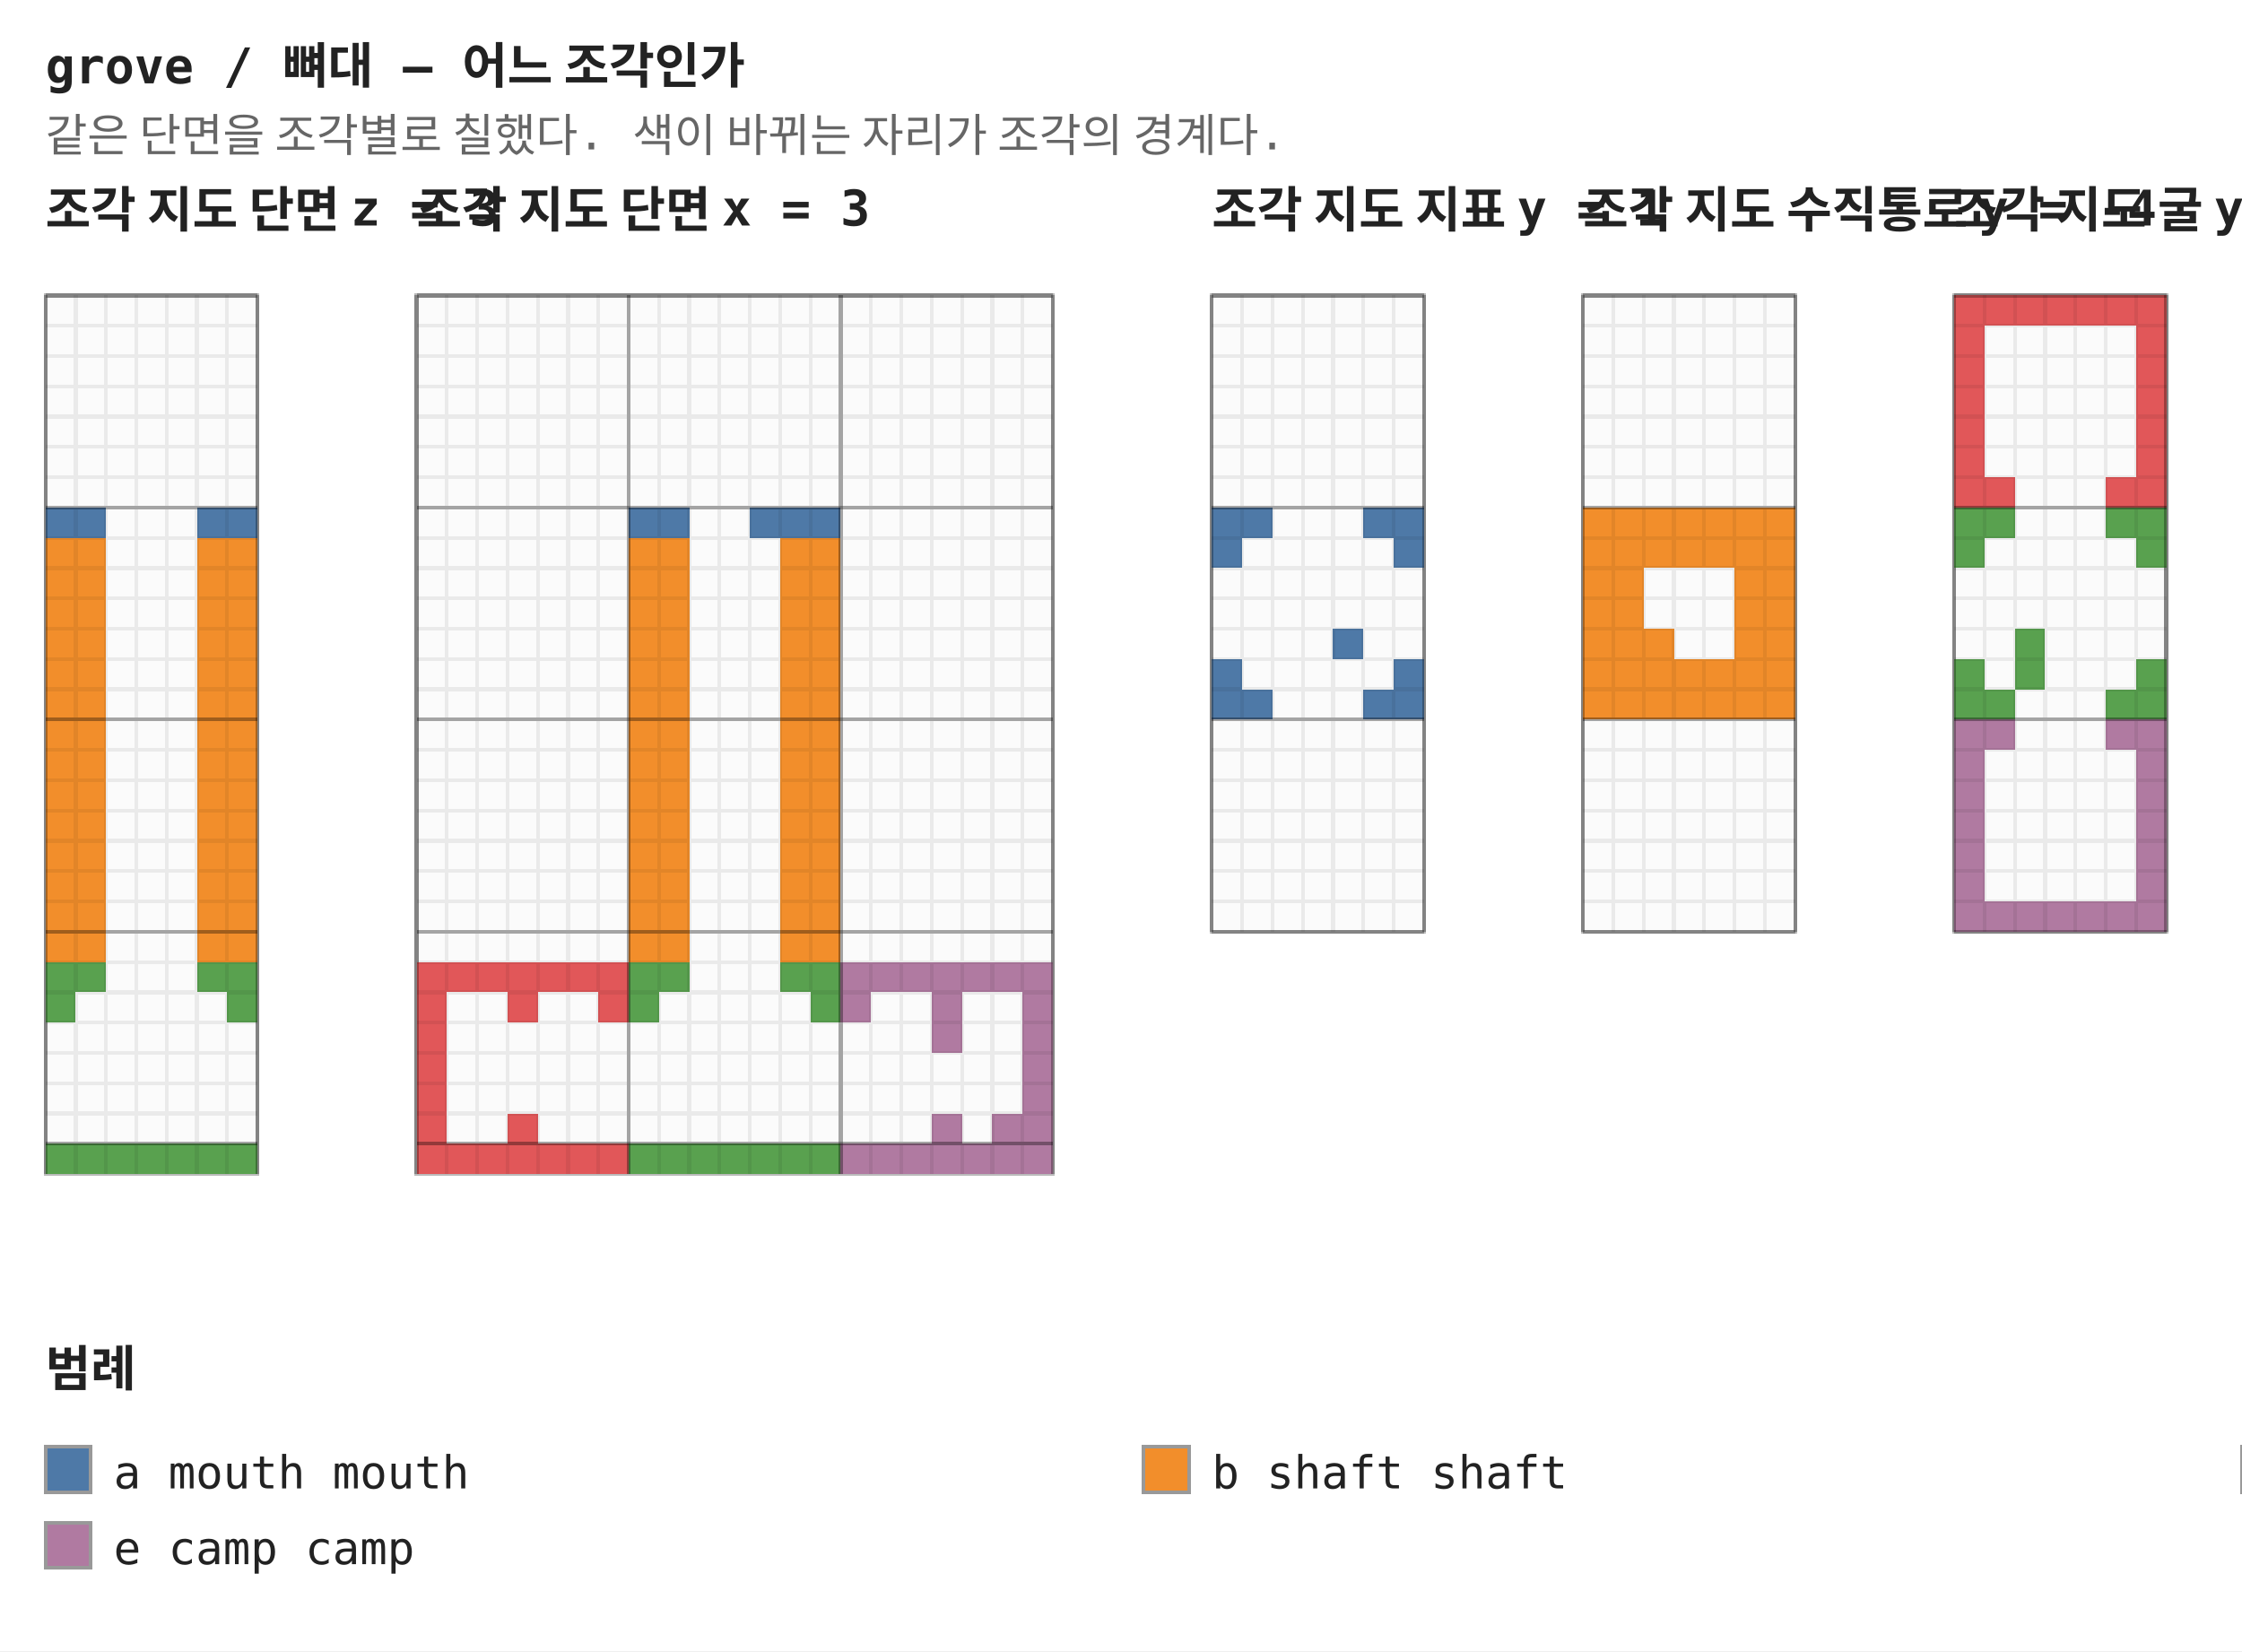
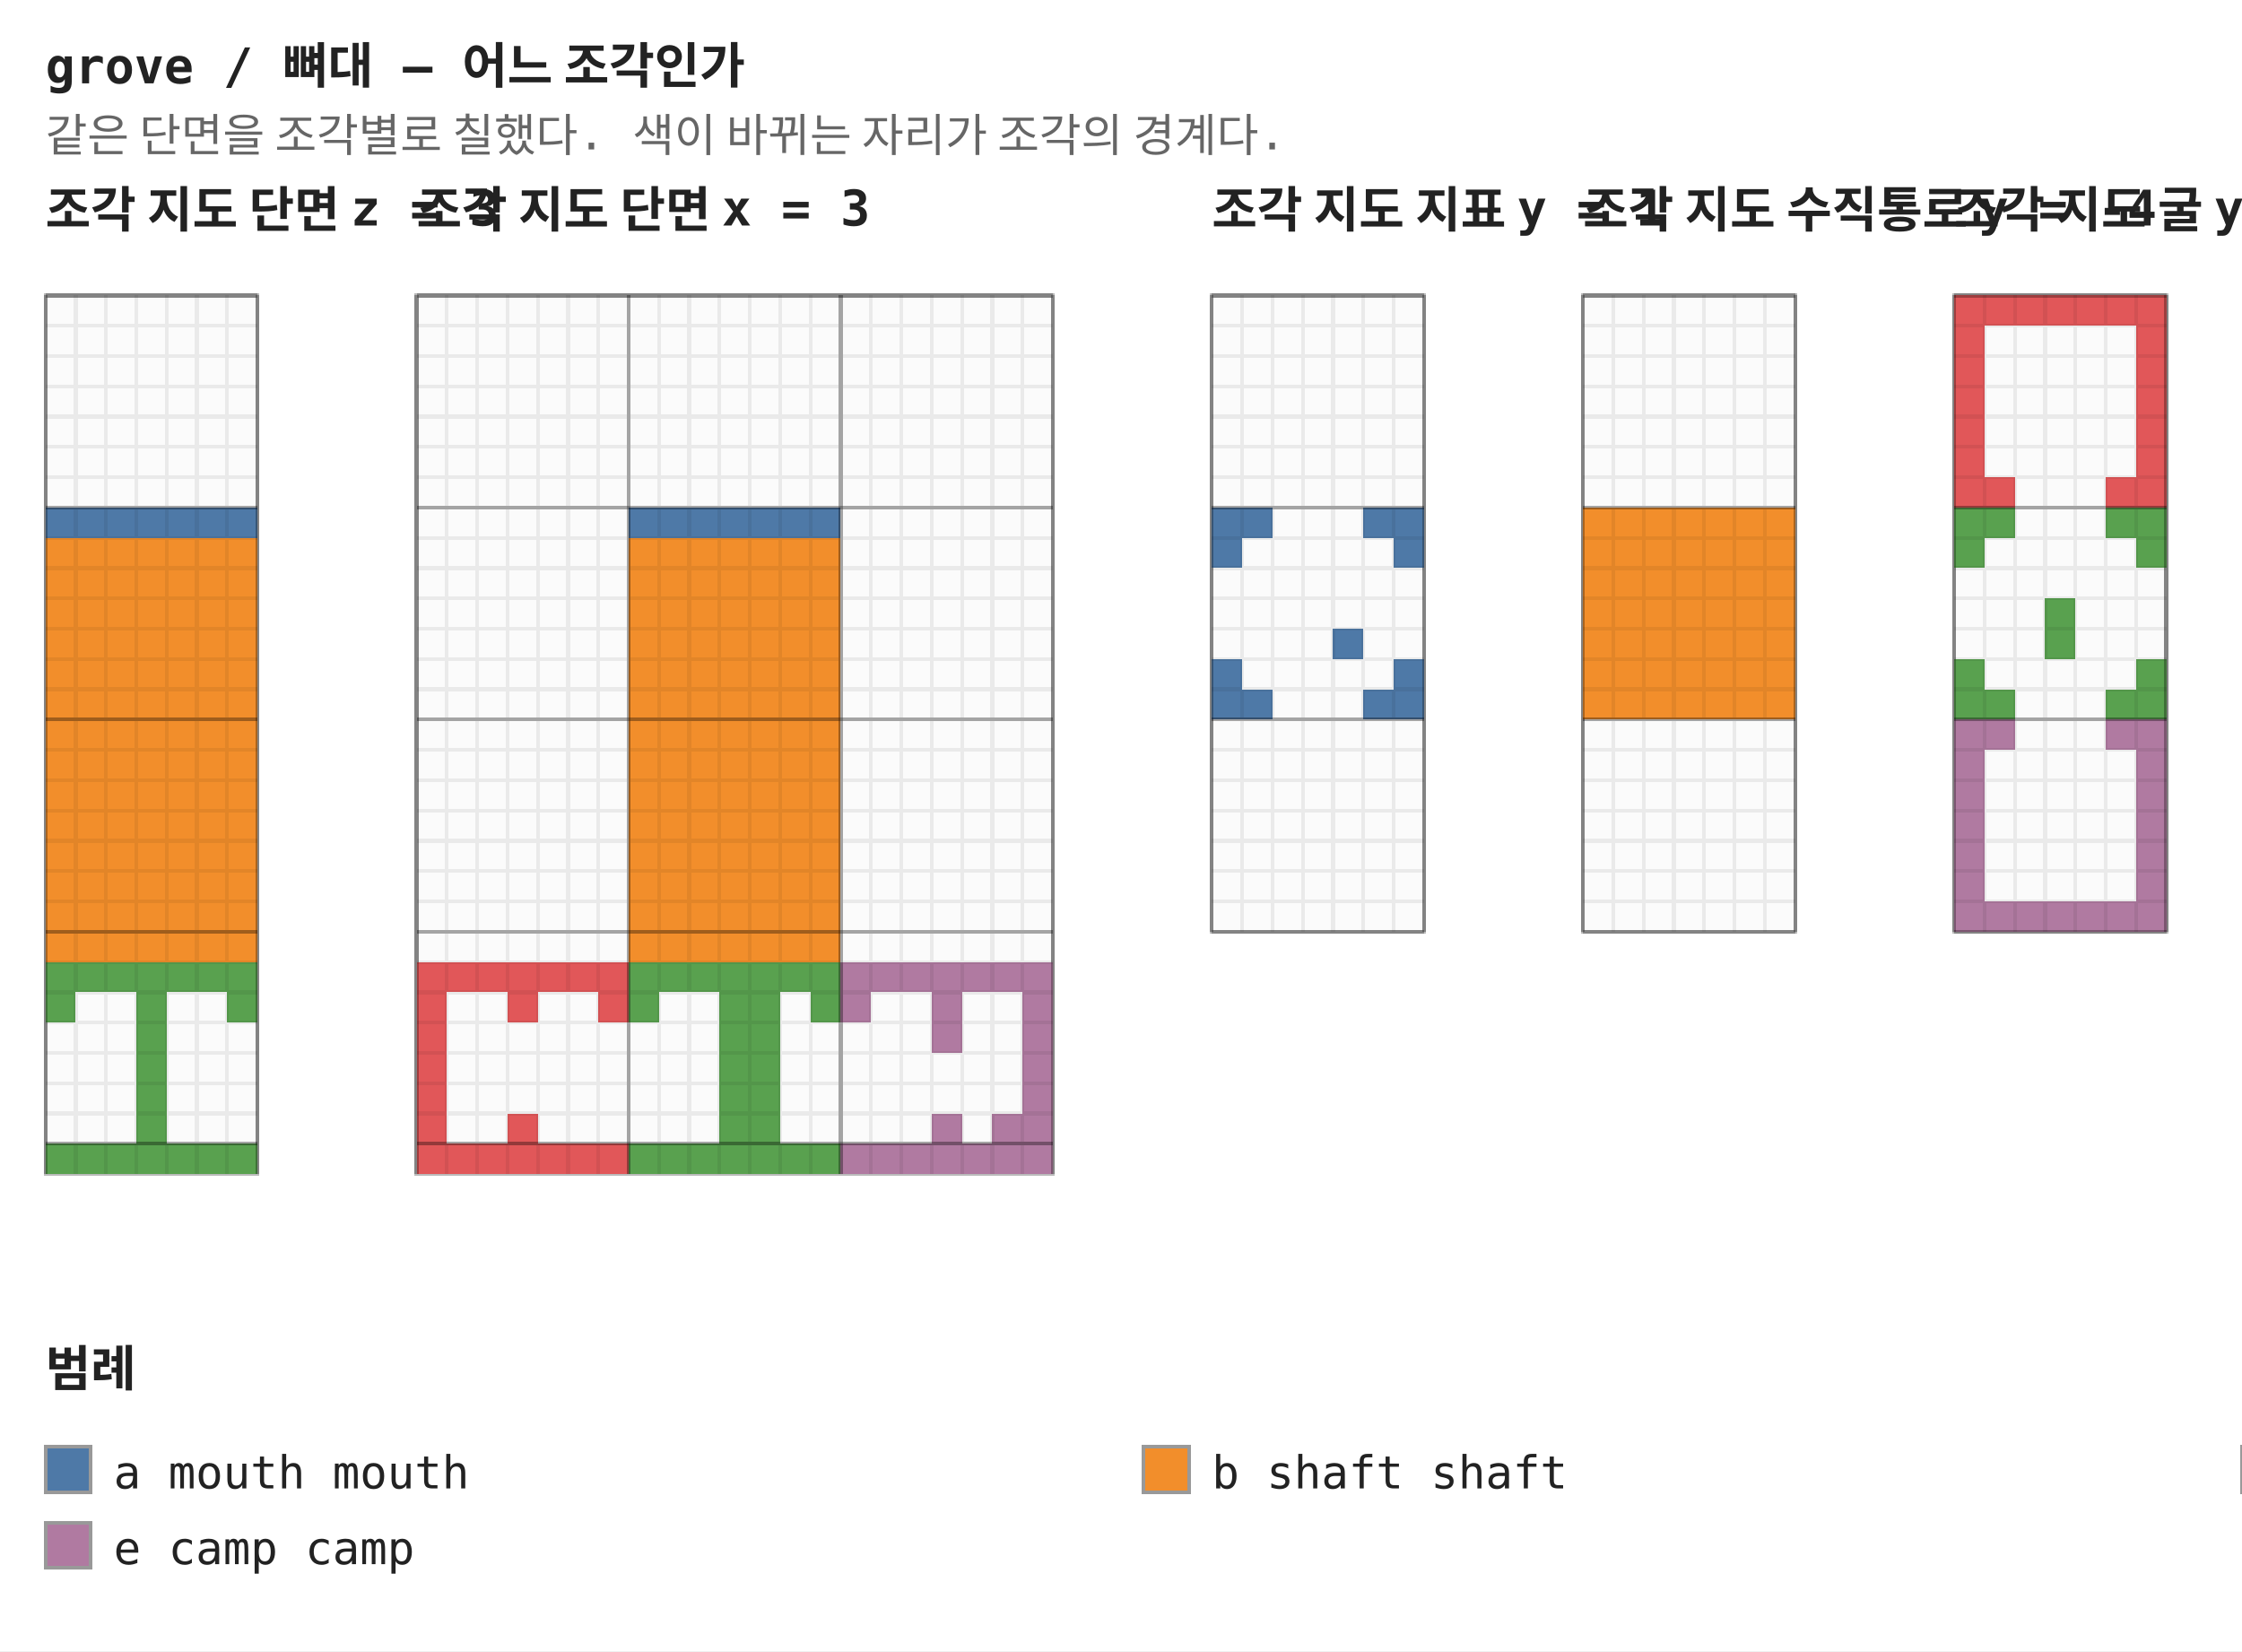
<svg xmlns="http://www.w3.org/2000/svg" width="592" height="436" viewBox="0 0 592 436" shape-rendering="crispEdges" font-family="Consolas,'Malgun Gothic','Noto Sans KR',monospace">
  <style>text{fill:#222;shape-rendering:auto}.cap{font-size:13px;font-weight:bold}.leg{font-size:12px}.sub{font-size:12px;fill:#666}.tick{font-size:8px;fill:#999;text-anchor:middle}.arrow{font-size:10px;fill:#fff;text-anchor:middle}.fine{stroke:#000;stroke-opacity:.07;stroke-width:1;fill:none}.grid{stroke:#000;stroke-opacity:.30;stroke-width:1}</style>
  <rect width="100%" height="100%" fill="#fff" />
  <text x="12" y="22" class="cap" font-size="16">grove / 뼈대 — 어느 조각인가</text>
  <text x="12" y="40" class="sub">같은 단면을 조각별로 칠했다. 색이 바뀌는 자리가 조각의 경계다.</text>
  <text x="12" y="60" class="cap">조각 지도  단면 z = 3</text>
  <rect x="12" y="78" width="56" height="232" fill="#fbfbfb" stroke="#bbb" />
-   <path transform="translate(12,78) scale(8)" fill="#4e79a7" d="M0 7h2v1h-2zM5 7h2v1h-2z" />
-   <path transform="translate(12,78) scale(8)" fill="#f28e2b" d="M0 8h2v1h-2zM5 8h2v1h-2zM0 9h2v1h-2zM5 9h2v1h-2zM0 10h2v1h-2zM5 10h2v1h-2zM0 11h2v1h-2zM5 11h2v1h-2zM0 12h2v1h-2zM5 12h2v1h-2zM0 13h2v1h-2zM5 13h2v1h-2zM0 14h2v1h-2zM5 14h2v1h-2zM0 15h2v1h-2zM5 15h2v1h-2zM0 16h2v1h-2zM5 16h2v1h-2zM0 17h2v1h-2zM5 17h2v1h-2zM0 18h2v1h-2zM5 18h2v1h-2zM0 19h2v1h-2zM5 19h2v1h-2zM0 20h2v1h-2zM5 20h2v1h-2zM0 21h2v1h-2zM5 21h2v1h-2z" />
-   <path transform="translate(12,78) scale(8)" fill="#59a14f" d="M0 22h2v1h-2zM5 22h2v1h-2zM0 23h1v1h-1zM6 23h1v1h-1zM0 28h7v1h-7z" />
+   <path transform="translate(12,78) scale(8)" fill="#4e79a7" d="M0 7h7v1h-7z" />
+   <path transform="translate(12,78) scale(8)" fill="#f28e2b" d="M0 8h7v1h-7zM0 9h7v1h-7zM0 10h7v1h-7zM0 11h7v1h-7zM0 12h7v1h-7zM0 13h7v1h-7zM0 14h7v1h-7zM0 15h7v1h-7zM0 16h7v1h-7zM0 17h7v1h-7zM0 18h7v1h-7zM0 19h7v1h-7zM0 20h7v1h-7zM0 21h7v1h-7z" />
+   <path transform="translate(12,78) scale(8)" fill="#59a14f" d="M0 22h7v1h-7zM0 23h1v1h-1zM3 23h1v1h-1zM6 23h1v1h-1zM3 24h1v1h-1zM3 25h1v1h-1zM3 26h1v1h-1zM3 27h1v1h-1zM0 28h7v1h-7z" />
  <path class="fine" d="M20 78v232M28 78v232M36 78v232M44 78v232M52 78v232M60 78v232M12 86h56M12 94h56M12 102h56M12 110h56M12 118h56M12 126h56M12 134h56M12 142h56M12 150h56M12 158h56M12 166h56M12 174h56M12 182h56M12 190h56M12 198h56M12 206h56M12 214h56M12 222h56M12 230h56M12 238h56M12 246h56M12 254h56M12 262h56M12 270h56M12 278h56M12 286h56M12 294h56M12 302h56" />
  <line x1="12" y1="78" x2="12" y2="310" class="grid" />
  <line x1="68" y1="78" x2="68" y2="310" class="grid" />
  <line x1="12" y1="78" x2="68" y2="78" class="grid" />
  <line x1="12" y1="134" x2="68" y2="134" class="grid" />
  <line x1="12" y1="190" x2="68" y2="190" class="grid" />
  <line x1="12" y1="246" x2="68" y2="246" class="grid" />
  <line x1="12" y1="302" x2="68" y2="302" class="grid" />
  <text x="110" y="60" class="cap">조각 지도  단면 x = 3</text>
  <rect x="110" y="78" width="168" height="232" fill="#fbfbfb" stroke="#bbb" />
-   <path transform="translate(110,78) scale(8)" fill="#4e79a7" d="M7 7h2v1h-2zM11 7h3v1h-3z" />
-   <path transform="translate(110,78) scale(8)" fill="#f28e2b" d="M7 8h2v1h-2zM12 8h2v1h-2zM7 9h2v1h-2zM12 9h2v1h-2zM7 10h2v1h-2zM12 10h2v1h-2zM7 11h2v1h-2zM12 11h2v1h-2zM7 12h2v1h-2zM12 12h2v1h-2zM7 13h2v1h-2zM12 13h2v1h-2zM7 14h2v1h-2zM12 14h2v1h-2zM7 15h2v1h-2zM12 15h2v1h-2zM7 16h2v1h-2zM12 16h2v1h-2zM7 17h2v1h-2zM12 17h2v1h-2zM7 18h2v1h-2zM12 18h2v1h-2zM7 19h2v1h-2zM12 19h2v1h-2zM7 20h2v1h-2zM12 20h2v1h-2zM7 21h2v1h-2zM12 21h2v1h-2z" />
+   <path transform="translate(110,78) scale(8)" fill="#4e79a7" d="M7 7h7v1h-7z" />
+   <path transform="translate(110,78) scale(8)" fill="#f28e2b" d="M7 8h7v1h-7zM7 9h7v1h-7zM7 10h7v1h-7zM7 11h7v1h-7zM7 12h7v1h-7zM7 13h7v1h-7zM7 14h7v1h-7zM7 15h7v1h-7zM7 16h7v1h-7zM7 17h7v1h-7zM7 18h7v1h-7zM7 19h7v1h-7zM7 20h7v1h-7zM7 21h7v1h-7z" />
  <path transform="translate(110,78) scale(8)" fill="#e15759" d="M0 22h7v1h-7zM0 23h1v1h-1zM3 23h1v1h-1zM6 23h1v1h-1zM0 24h1v1h-1zM0 25h1v1h-1zM0 26h1v1h-1zM0 27h1v1h-1zM3 27h1v1h-1zM0 28h7v1h-7z" />
-   <path transform="translate(110,78) scale(8)" fill="#59a14f" d="M7 22h2v1h-2zM12 22h2v1h-2zM7 23h1v1h-1zM13 23h1v1h-1zM7 28h7v1h-7z" />
+   <path transform="translate(110,78) scale(8)" fill="#59a14f" d="M7 22h7v1h-7zM7 23h1v1h-1zM10 23h2v1h-2zM13 23h1v1h-1zM10 24h2v1h-2zM10 25h2v1h-2zM10 26h2v1h-2zM10 27h2v1h-2zM7 28h7v1h-7z" />
  <path transform="translate(110,78) scale(8)" fill="#b07aa1" d="M14 22h7v1h-7zM14 23h1v1h-1zM17 23h1v1h-1zM20 23h1v1h-1zM17 24h1v1h-1zM20 24h1v1h-1zM20 25h1v1h-1zM20 26h1v1h-1zM17 27h1v1h-1zM19 27h2v1h-2zM14 28h7v1h-7z" />
  <path class="fine" d="M118 78v232M126 78v232M134 78v232M142 78v232M150 78v232M158 78v232M166 78v232M174 78v232M182 78v232M190 78v232M198 78v232M206 78v232M214 78v232M222 78v232M230 78v232M238 78v232M246 78v232M254 78v232M262 78v232M270 78v232M110 86h168M110 94h168M110 102h168M110 110h168M110 118h168M110 126h168M110 134h168M110 142h168M110 150h168M110 158h168M110 166h168M110 174h168M110 182h168M110 190h168M110 198h168M110 206h168M110 214h168M110 222h168M110 230h168M110 238h168M110 246h168M110 254h168M110 262h168M110 270h168M110 278h168M110 286h168M110 294h168M110 302h168" />
  <line x1="110" y1="78" x2="110" y2="310" class="grid" />
  <line x1="166" y1="78" x2="166" y2="310" class="grid" />
  <line x1="222" y1="78" x2="222" y2="310" class="grid" />
  <line x1="278" y1="78" x2="278" y2="310" class="grid" />
  <line x1="110" y1="78" x2="278" y2="78" class="grid" />
  <line x1="110" y1="134" x2="278" y2="134" class="grid" />
  <line x1="110" y1="190" x2="278" y2="190" class="grid" />
  <line x1="110" y1="246" x2="278" y2="246" class="grid" />
  <line x1="110" y1="302" x2="278" y2="302" class="grid" />
  <text x="320" y="60" class="cap">조각 지도  지표  y = 1</text>
  <rect x="320" y="78" width="56" height="168" fill="#fbfbfb" stroke="#bbb" />
  <path transform="translate(320,78) scale(8)" fill="#4e79a7" d="M0 7h2v1h-2zM5 7h2v1h-2zM0 8h1v1h-1zM6 8h1v1h-1zM4 11h1v1h-1zM0 12h1v1h-1zM6 12h1v1h-1zM0 13h2v1h-2zM5 13h2v1h-2z" />
  <path class="fine" d="M328 78v168M336 78v168M344 78v168M352 78v168M360 78v168M368 78v168M320 86h56M320 94h56M320 102h56M320 110h56M320 118h56M320 126h56M320 134h56M320 142h56M320 150h56M320 158h56M320 166h56M320 174h56M320 182h56M320 190h56M320 198h56M320 206h56M320 214h56M320 222h56M320 230h56M320 238h56" />
  <line x1="320" y1="78" x2="320" y2="246" class="grid" />
  <line x1="376" y1="78" x2="376" y2="246" class="grid" />
  <line x1="320" y1="78" x2="376" y2="78" class="grid" />
  <line x1="320" y1="134" x2="376" y2="134" class="grid" />
  <line x1="320" y1="190" x2="376" y2="190" class="grid" />
  <line x1="320" y1="246" x2="376" y2="246" class="grid" />
  <text x="418" y="60" class="cap">조각 지도  수직통로  y = -4</text>
  <rect x="418" y="78" width="56" height="168" fill="#fbfbfb" stroke="#bbb" />
-   <path transform="translate(418,78) scale(8)" fill="#f28e2b" d="M0 7h7v1h-7zM0 8h7v1h-7zM0 9h2v1h-2zM5 9h2v1h-2zM0 10h2v1h-2zM5 10h2v1h-2zM0 11h3v1h-3zM5 11h2v1h-2zM0 12h7v1h-7zM0 13h7v1h-7z" />
+   <path transform="translate(418,78) scale(8)" fill="#f28e2b" d="M0 7h7v1h-7zM0 8h7v1h-7zM0 9h7v1h-7zM0 10h7v1h-7zM0 11h7v1h-7zM0 12h7v1h-7zM0 13h7v1h-7z" />
  <path class="fine" d="M426 78v168M434 78v168M442 78v168M450 78v168M458 78v168M466 78v168M418 86h56M418 94h56M418 102h56M418 110h56M418 118h56M418 126h56M418 134h56M418 142h56M418 150h56M418 158h56M418 166h56M418 174h56M418 182h56M418 190h56M418 198h56M418 206h56M418 214h56M418 222h56M418 230h56M418 238h56" />
  <line x1="418" y1="78" x2="418" y2="246" class="grid" />
  <line x1="474" y1="78" x2="474" y2="246" class="grid" />
  <line x1="418" y1="78" x2="474" y2="78" class="grid" />
  <line x1="418" y1="134" x2="474" y2="134" class="grid" />
  <line x1="418" y1="190" x2="474" y2="190" class="grid" />
  <line x1="418" y1="246" x2="474" y2="246" class="grid" />
  <text x="516" y="60" class="cap">조각 지도  굴  y = -18</text>
  <rect x="516" y="78" width="56" height="168" fill="#fbfbfb" stroke="#bbb" />
  <path transform="translate(516,78) scale(8)" fill="#e15759" d="M0 0h7v1h-7zM0 1h1v1h-1zM6 1h1v1h-1zM0 2h1v1h-1zM6 2h1v1h-1zM0 3h1v1h-1zM6 3h1v1h-1zM0 4h1v1h-1zM6 4h1v1h-1zM0 5h1v1h-1zM6 5h1v1h-1zM0 6h2v1h-2zM5 6h2v1h-2z" />
-   <path transform="translate(516,78) scale(8)" fill="#59a14f" d="M0 7h2v1h-2zM5 7h2v1h-2zM0 8h1v1h-1zM6 8h1v1h-1zM2 11h1v1h-1zM0 12h1v1h-1zM2 12h1v1h-1zM6 12h1v1h-1zM0 13h2v1h-2zM5 13h2v1h-2z" />
+   <path transform="translate(516,78) scale(8)" fill="#59a14f" d="M0 7h2v1h-2zM5 7h2v1h-2zM0 8h1v1h-1zM6 8h1v1h-1zM3 10h1v1h-1zM3 11h1v1h-1zM0 12h1v1h-1zM6 12h1v1h-1zM0 13h2v1h-2zM5 13h2v1h-2z" />
  <path transform="translate(516,78) scale(8)" fill="#b07aa1" d="M0 14h2v1h-2zM5 14h2v1h-2zM0 15h1v1h-1zM6 15h1v1h-1zM0 16h1v1h-1zM6 16h1v1h-1zM0 17h1v1h-1zM6 17h1v1h-1zM0 18h1v1h-1zM6 18h1v1h-1zM0 19h1v1h-1zM6 19h1v1h-1zM0 20h7v1h-7z" />
  <path class="fine" d="M524 78v168M532 78v168M540 78v168M548 78v168M556 78v168M564 78v168M516 86h56M516 94h56M516 102h56M516 110h56M516 118h56M516 126h56M516 134h56M516 142h56M516 150h56M516 158h56M516 166h56M516 174h56M516 182h56M516 190h56M516 198h56M516 206h56M516 214h56M516 222h56M516 230h56M516 238h56" />
  <line x1="516" y1="78" x2="516" y2="246" class="grid" />
  <line x1="572" y1="78" x2="572" y2="246" class="grid" />
  <line x1="516" y1="78" x2="572" y2="78" class="grid" />
  <line x1="516" y1="134" x2="572" y2="134" class="grid" />
  <line x1="516" y1="190" x2="572" y2="190" class="grid" />
  <line x1="516" y1="246" x2="572" y2="246" class="grid" />
  <text x="12" y="366" class="cap">범례</text>
  <rect x="12" y="382" width="12" height="12" fill="#4e79a7" stroke="#999" />
  <text x="30" y="393" class="leg">a  mouth  mouth</text>
  <rect x="302" y="382" width="12" height="12" fill="#f28e2b" stroke="#999" />
  <text x="320" y="393" class="leg">b  shaft  shaft</text>
  <rect x="592" y="382" width="12" height="12" fill="#59a14f" stroke="#999" />
  <text x="610" y="393" class="leg">c  hollow  hollow</text>
  <rect x="882" y="382" width="12" height="12" fill="#e15759" stroke="#999" />
  <text x="900" y="393" class="leg">d  pen  pen</text>
  <rect x="12" y="402" width="12" height="12" fill="#b07aa1" stroke="#999" />
  <text x="30" y="413" class="leg">e  camp  camp</text>
</svg>
